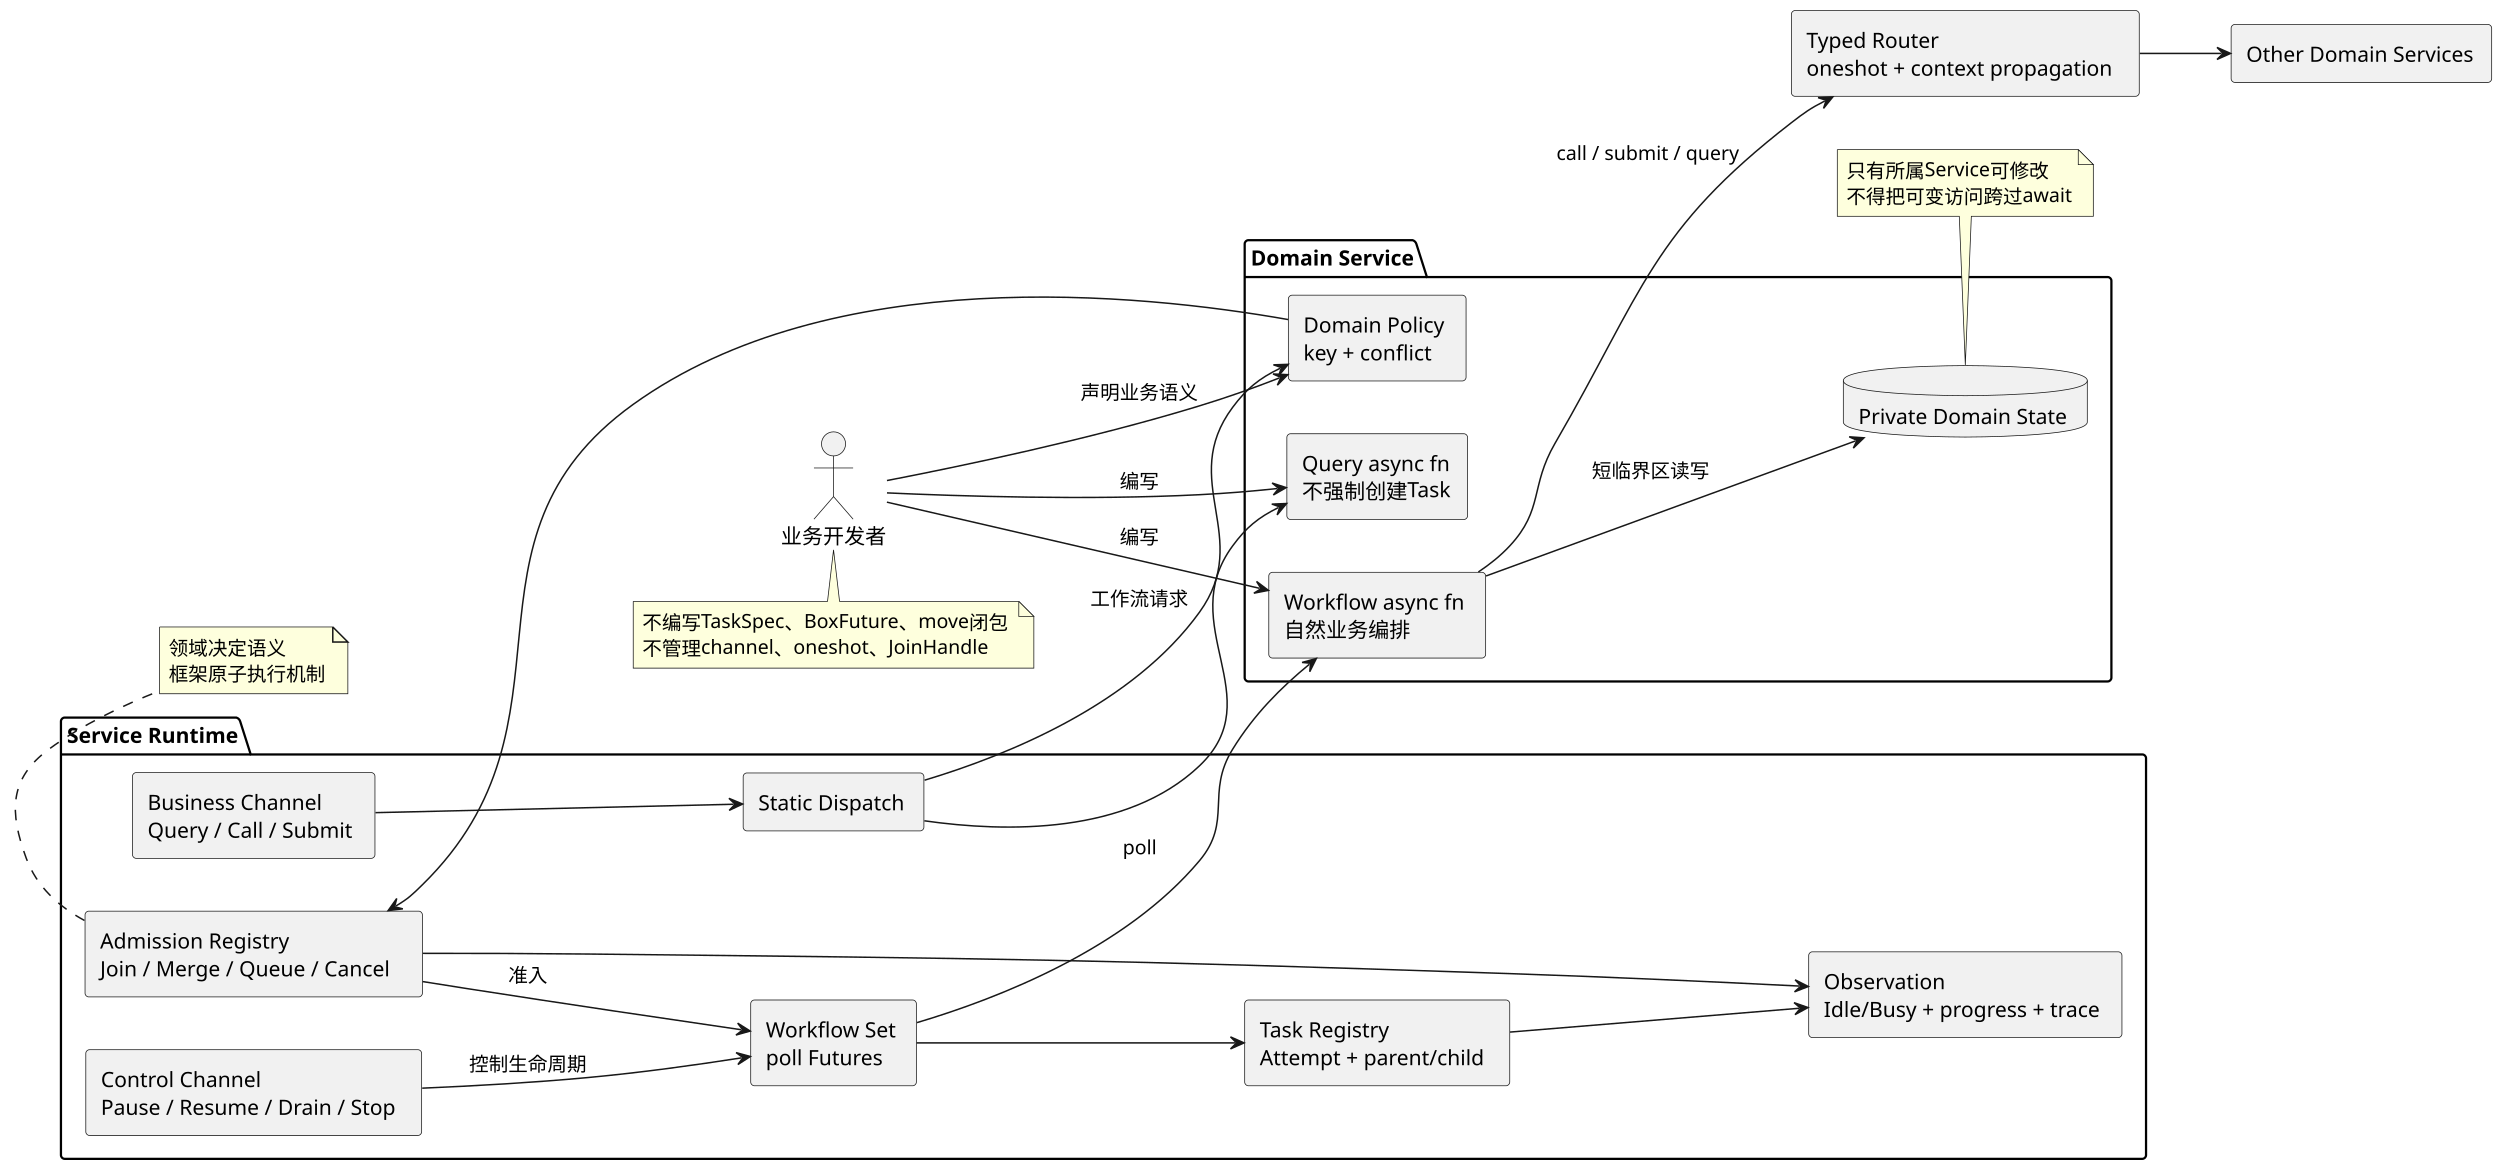
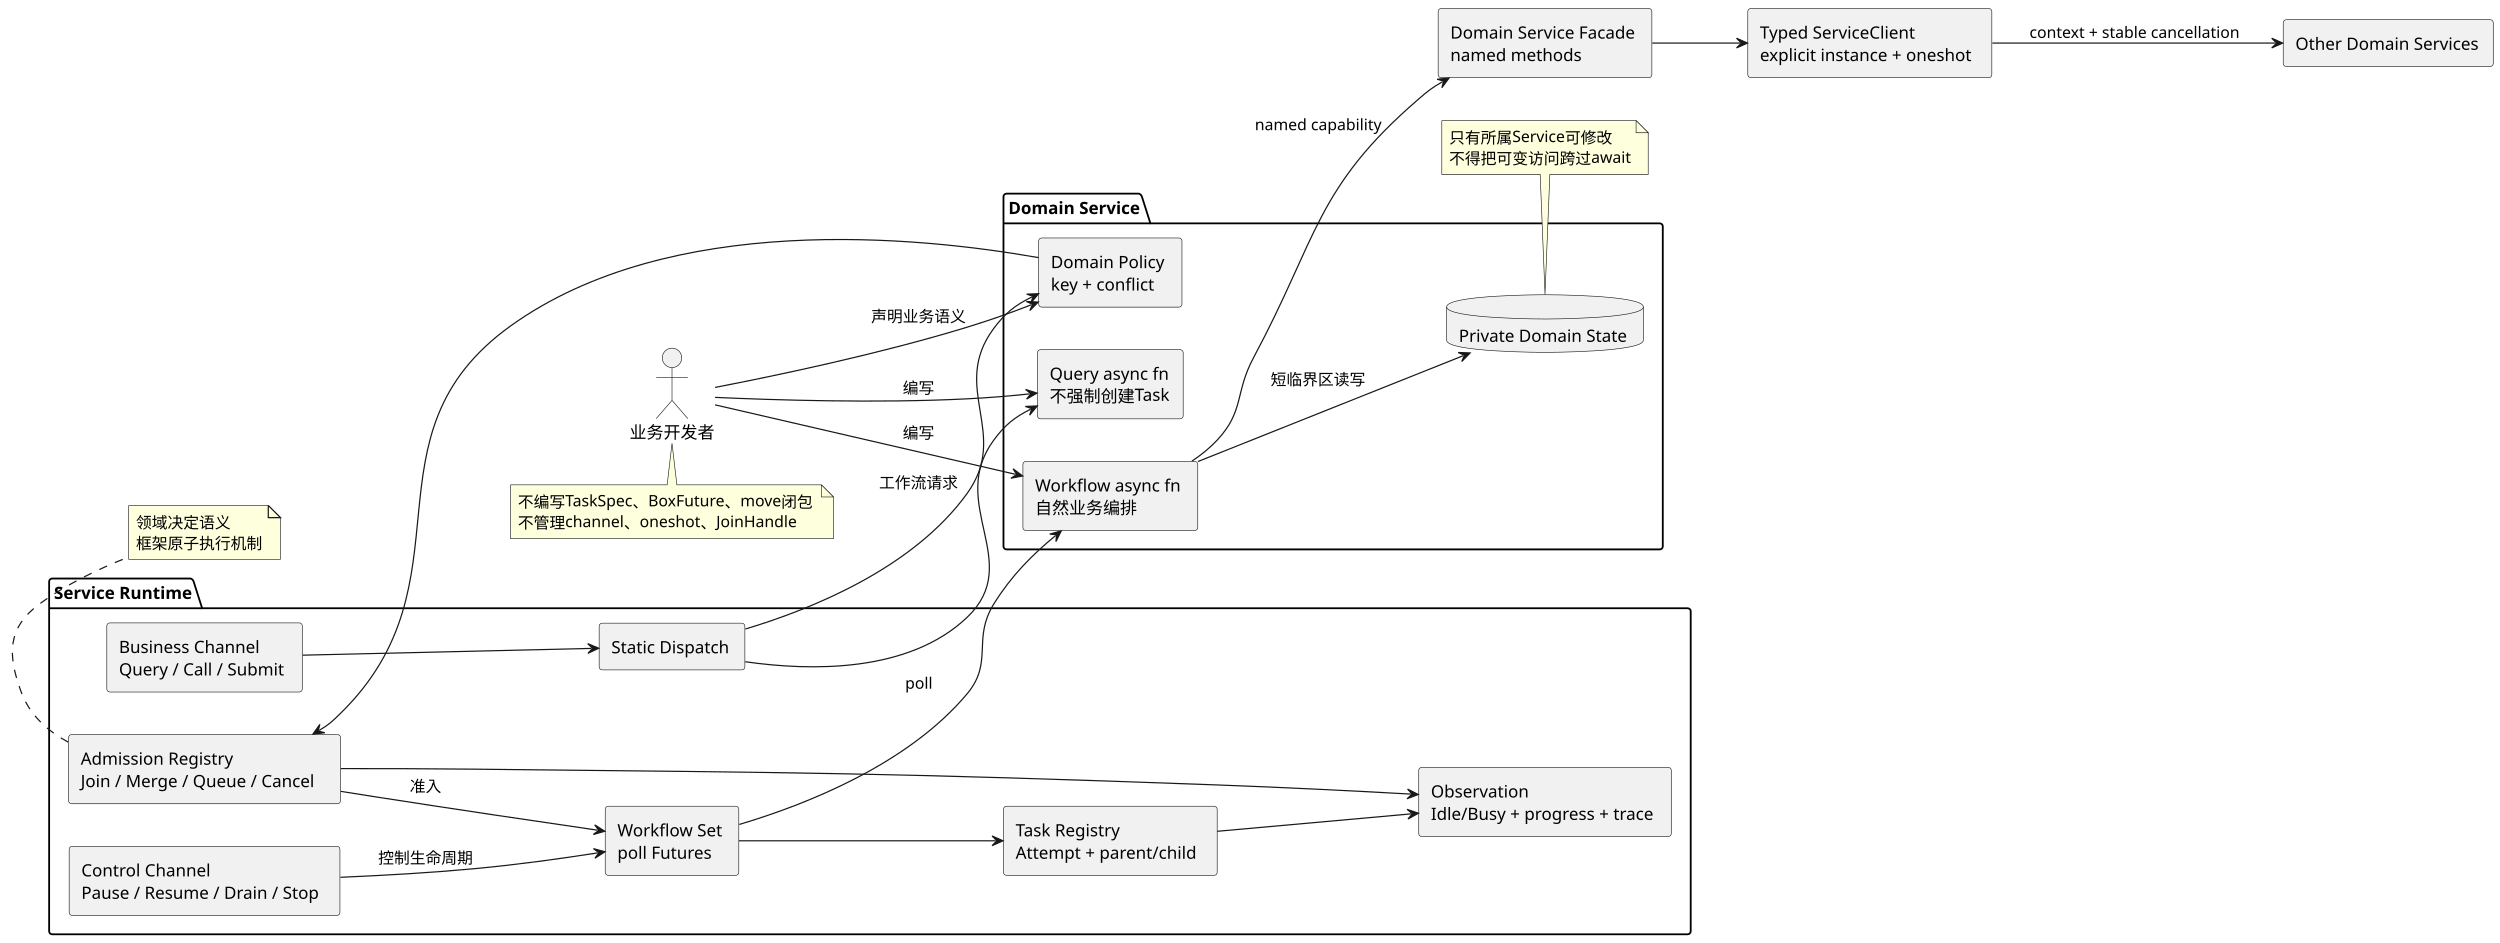
- <svg xmlns="http://www.w3.org/2000/svg" contentStyleType="text/css" height="776px" preserveAspectRatio="none" style="width:1660px;height:776px;background:#FFFFFF;" version="1.1" viewBox="0 0 1660 776" width="1660px" zoomAndPan="magnify">
+ <svg xmlns="http://www.w3.org/2000/svg" contentStyleType="text/css" height="776px" preserveAspectRatio="none" style="width:2059px;height:776px;background:#FFFFFF;" version="1.1" viewBox="0 0 2059 776" width="2059px" zoomAndPan="magnify">
  <defs />
  <g>
    <g id="cluster_Domain Service">
-       <path d="M828.97,159.48 L937.97,159.48 A3.75,3.75 0 0 1 940.47,161.98 L947.47,183.958 L1399.47,183.958 A2.5,2.5 0 0 1 1401.97,186.458 L1401.97,449.98 A2.5,2.5 0 0 1 1399.47,452.48 L828.97,452.48 A2.5,2.5 0 0 1 826.47,449.98 L826.47,161.98 A2.5,2.5 0 0 1 828.97,159.48 " fill="none" style="stroke:#000000;stroke-width:1.5;" />
+       <path d="M828.97,159.48 L937.97,159.48 A3.75,3.75 0 0 1 940.47,161.98 L947.47,183.958 L1366.97,183.958 A2.5,2.5 0 0 1 1369.47,186.458 L1369.47,449.98 A2.5,2.5 0 0 1 1366.97,452.48 L828.97,452.48 A2.5,2.5 0 0 1 826.47,449.98 L826.47,161.98 A2.5,2.5 0 0 1 828.97,159.48 " fill="none" style="stroke:#000000;stroke-width:1.5;" />
      <line style="stroke:#000000;stroke-width:1.5;" x1="826.47" x2="947.47" y1="183.958" y2="183.958" />
      <text fill="#000000" font-family="Microsoft YaHei" font-size="14" font-weight="bold" lengthAdjust="spacing" textLength="108" x="830.47" y="176.293">Domain Service</text>
    </g>
    <g id="cluster_Service Runtime">
-       <path d="M42.97,476.48 L156.97,476.48 A3.75,3.75 0 0 1 159.47,478.98 L166.47,500.957 L1422.47,500.957 A2.5,2.5 0 0 1 1424.97,503.457 L1424.97,766.98 A2.5,2.5 0 0 1 1422.47,769.48 L42.97,769.48 A2.5,2.5 0 0 1 40.47,766.98 L40.47,478.98 A2.5,2.5 0 0 1 42.97,476.48 " fill="none" style="stroke:#000000;stroke-width:1.5;" />
+       <path d="M42.97,476.48 L156.97,476.48 A3.75,3.75 0 0 1 159.47,478.98 L166.47,500.957 L1389.97,500.957 A2.5,2.5 0 0 1 1392.47,503.457 L1392.47,766.98 A2.5,2.5 0 0 1 1389.97,769.48 L42.97,769.48 A2.5,2.5 0 0 1 40.47,766.98 L40.47,478.98 A2.5,2.5 0 0 1 42.97,476.48 " fill="none" style="stroke:#000000;stroke-width:1.5;" />
      <line style="stroke:#000000;stroke-width:1.5;" x1="40.47" x2="166.47" y1="500.957" y2="500.957" />
      <text fill="#000000" font-family="Microsoft YaHei" font-size="14" font-weight="bold" lengthAdjust="spacing" textLength="113" x="44.47" y="493.293">Service Runtime</text>
    </g>
    <g id="elem_Query">
      <rect fill="#F1F1F1" height="56.955" rx="2.5" ry="2.5" style="stroke:#181818;stroke-width:0.5;" width="120" x="854.47" y="288" />
      <text fill="#000000" font-family="Microsoft YaHei" font-size="14" lengthAdjust="spacing" textLength="99" x="864.47" y="312.813">Query async fn</text>
      <text fill="#000000" font-family="Microsoft YaHei" font-size="14" lengthAdjust="spacing" textLength="100" x="864.47" y="331.291">不强制创建Task</text>
    </g>
    <g id="elem_Workflow">
      <rect fill="#F1F1F1" height="56.955" rx="2.5" ry="2.5" style="stroke:#181818;stroke-width:0.5;" width="144" x="842.47" y="380" />
      <text fill="#000000" font-family="Microsoft YaHei" font-size="14" lengthAdjust="spacing" textLength="124" x="852.47" y="404.813">Workflow async fn</text>
      <text fill="#000000" font-family="Microsoft YaHei" font-size="14" lengthAdjust="spacing" textLength="84" x="852.47" y="423.291">自然业务编排</text>
    </g>
    <g id="elem_Policy">
      <rect fill="#F1F1F1" height="56.955" rx="2.5" ry="2.5" style="stroke:#181818;stroke-width:0.5;" width="118" x="855.47" y="196" />
      <text fill="#000000" font-family="Microsoft YaHei" font-size="14" lengthAdjust="spacing" textLength="98" x="865.47" y="220.814">Domain Policy</text>
      <text fill="#000000" font-family="Microsoft YaHei" font-size="14" lengthAdjust="spacing" textLength="91" x="865.47" y="239.291">key + conflict</text>
    </g>
    <g id="elem_State">
-       <path d="M1223.97,252.74 C1223.97,242.74 1304.97,242.74 1304.97,242.74 C1304.97,242.74 1385.97,242.74 1385.97,252.74 L1385.97,280.217 C1385.97,290.217 1304.97,290.217 1304.97,290.217 C1304.97,290.217 1223.97,290.217 1223.97,280.217 L1223.97,252.74 " fill="#F1F1F1" style="stroke:#181818;stroke-width:0.5;" />
-       <path d="M1223.97,252.74 C1223.97,262.74 1304.97,262.74 1304.97,262.74 C1304.97,262.74 1385.97,262.74 1385.97,252.74 " fill="none" style="stroke:#181818;stroke-width:0.5;" />
-       <text fill="#000000" font-family="Microsoft YaHei" font-size="14" lengthAdjust="spacing" textLength="142" x="1233.97" y="281.553">Private Domain State</text>
+       <path d="M1191.47,252.74 C1191.47,242.74 1272.47,242.74 1272.47,242.74 C1272.47,242.74 1353.47,242.74 1353.47,252.74 L1353.47,280.217 C1353.47,290.217 1272.47,290.217 1272.47,290.217 C1272.47,290.217 1191.47,290.217 1191.47,280.217 L1191.47,252.74 " fill="#F1F1F1" style="stroke:#181818;stroke-width:0.5;" />
+       <path d="M1191.47,252.74 C1191.47,262.74 1272.47,262.74 1272.47,262.74 C1272.47,262.74 1353.47,262.74 1353.47,252.74 " fill="none" style="stroke:#181818;stroke-width:0.5;" />
+       <text fill="#000000" font-family="Microsoft YaHei" font-size="14" lengthAdjust="spacing" textLength="142" x="1201.47" y="281.553">Private Domain State</text>
    </g>
    <g id="elem_Control">
      <rect fill="#F1F1F1" height="56.955" rx="2.5" ry="2.5" style="stroke:#181818;stroke-width:0.5;" width="223" x="56.97" y="697" />
      <text fill="#000000" font-family="Microsoft YaHei" font-size="14" lengthAdjust="spacing" textLength="110" x="66.97" y="721.813">Control Channel</text>
      <text fill="#000000" font-family="Microsoft YaHei" font-size="14" lengthAdjust="spacing" textLength="203" x="66.97" y="740.291">Pause / Resume / Drain / Stop</text>
    </g>
    <g id="elem_Business">
      <rect fill="#F1F1F1" height="56.955" rx="2.5" ry="2.5" style="stroke:#181818;stroke-width:0.5;" width="161" x="87.97" y="513" />
      <text fill="#000000" font-family="Microsoft YaHei" font-size="14" lengthAdjust="spacing" textLength="117" x="97.97" y="537.813">Business Channel</text>
      <text fill="#000000" font-family="Microsoft YaHei" font-size="14" lengthAdjust="spacing" textLength="141" x="97.97" y="556.291">Query / Call / Submit</text>
    </g>
    <g id="elem_Dispatch">
      <rect fill="#F1F1F1" height="38.477" rx="2.5" ry="2.5" style="stroke:#181818;stroke-width:0.5;" width="120" x="493.47" y="513.24" />
      <text fill="#000000" font-family="Microsoft YaHei" font-size="14" lengthAdjust="spacing" textLength="100" x="503.47" y="538.053">Static Dispatch</text>
    </g>
    <g id="elem_Admission">
      <rect fill="#F1F1F1" height="56.955" rx="2.5" ry="2.5" style="stroke:#181818;stroke-width:0.5;" width="224" x="56.47" y="605" />
      <text fill="#000000" font-family="Microsoft YaHei" font-size="14" lengthAdjust="spacing" textLength="127" x="66.47" y="629.813">Admission Registry</text>
      <text fill="#000000" font-family="Microsoft YaHei" font-size="14" lengthAdjust="spacing" textLength="204" x="66.47" y="648.291">Join / Merge / Queue / Cancel</text>
    </g>
    <g id="elem_Futures">
      <rect fill="#F1F1F1" height="56.955" rx="2.5" ry="2.5" style="stroke:#181818;stroke-width:0.5;" width="110" x="498.47" y="664" />
      <text fill="#000000" font-family="Microsoft YaHei" font-size="14" lengthAdjust="spacing" textLength="90" x="508.47" y="688.813">Workflow Set</text>
      <text fill="#000000" font-family="Microsoft YaHei" font-size="14" lengthAdjust="spacing" textLength="79" x="508.47" y="707.291">poll Futures</text>
    </g>
    <g id="elem_Tasks">
      <rect fill="#F1F1F1" height="56.955" rx="2.5" ry="2.5" style="stroke:#181818;stroke-width:0.5;" width="176" x="826.47" y="664" />
      <text fill="#000000" font-family="Microsoft YaHei" font-size="14" lengthAdjust="spacing" textLength="87" x="836.47" y="688.813">Task Registry</text>
      <text fill="#000000" font-family="Microsoft YaHei" font-size="14" lengthAdjust="spacing" textLength="156" x="836.47" y="707.291">Attempt + parent/child</text>
    </g>
    <g id="elem_Observation">
-       <rect fill="#F1F1F1" height="56.955" rx="2.5" ry="2.5" style="stroke:#181818;stroke-width:0.5;" width="208" x="1200.97" y="632" />
-       <text fill="#000000" font-family="Microsoft YaHei" font-size="14" lengthAdjust="spacing" textLength="81" x="1210.97" y="656.813">Observation</text>
-       <text fill="#000000" font-family="Microsoft YaHei" font-size="14" lengthAdjust="spacing" textLength="188" x="1210.97" y="675.291">Idle/Busy + progress + trace</text>
+       <rect fill="#F1F1F1" height="56.955" rx="2.5" ry="2.5" style="stroke:#181818;stroke-width:0.5;" width="208" x="1168.47" y="632" />
+       <text fill="#000000" font-family="Microsoft YaHei" font-size="14" lengthAdjust="spacing" textLength="81" x="1178.47" y="656.813">Observation</text>
+       <text fill="#000000" font-family="Microsoft YaHei" font-size="14" lengthAdjust="spacing" textLength="188" x="1178.47" y="675.291">Idle/Busy + progress + trace</text>
    </g>
    <g id="elem_Developer">
      <ellipse cx="553.47" cy="294.74" fill="#F1F1F1" rx="8" ry="8" style="stroke:#181818;stroke-width:0.5;" />
      <path d="M553.47,302.74 L553.47,329.74 M540.47,310.74 L566.47,310.74 M553.47,329.74 L540.47,344.74 M553.47,329.74 L566.47,344.74 " fill="none" style="stroke:#181818;stroke-width:0.5;" />
      <text fill="#000000" font-family="Microsoft YaHei" font-size="14" lengthAdjust="spacing" textLength="70" x="518.47" y="361.053">业务开发者</text>
    </g>
-     <g id="elem_Router">
-       <rect fill="#F1F1F1" height="56.955" rx="2.5" ry="2.5" style="stroke:#181818;stroke-width:0.5;" width="231" x="1189.47" y="7" />
-       <text fill="#000000" font-family="Microsoft YaHei" font-size="14" lengthAdjust="spacing" textLength="90" x="1199.47" y="31.814">Typed Router</text>
-       <text fill="#000000" font-family="Microsoft YaHei" font-size="14" lengthAdjust="spacing" textLength="211" x="1199.47" y="50.291">oneshot + context propagation</text>
+     <g id="elem_Facade">
+       <rect fill="#F1F1F1" height="56.955" rx="2.5" ry="2.5" style="stroke:#181818;stroke-width:0.5;" width="176" x="1184.47" y="7" />
+       <text fill="#000000" font-family="Microsoft YaHei" font-size="14" lengthAdjust="spacing" textLength="156" x="1194.47" y="31.814">Domain Service Facade</text>
+       <text fill="#000000" font-family="Microsoft YaHei" font-size="14" lengthAdjust="spacing" textLength="110" x="1194.47" y="50.291">named methods</text>
+     </g>
+     <g id="elem_Client">
+       <rect fill="#F1F1F1" height="56.955" rx="2.5" ry="2.5" style="stroke:#181818;stroke-width:0.5;" width="201" x="1439.47" y="7" />
+       <text fill="#000000" font-family="Microsoft YaHei" font-size="14" lengthAdjust="spacing" textLength="131" x="1449.47" y="31.814">Typed ServiceClient</text>
+       <text fill="#000000" font-family="Microsoft YaHei" font-size="14" lengthAdjust="spacing" textLength="181" x="1449.47" y="50.291">explicit instance + oneshot</text>
    </g>
    <g id="elem_Other">
-       <rect fill="#F1F1F1" height="38.477" rx="2.5" ry="2.5" style="stroke:#181818;stroke-width:0.5;" width="173" x="1481.47" y="16.24" />
-       <text fill="#000000" font-family="Microsoft YaHei" font-size="14" lengthAdjust="spacing" textLength="153" x="1491.47" y="41.053">Other Domain Services</text>
+       <rect fill="#F1F1F1" height="38.477" rx="2.5" ry="2.5" style="stroke:#181818;stroke-width:0.5;" width="173" x="1880.47" y="16.24" />
+       <text fill="#000000" font-family="Microsoft YaHei" font-size="14" lengthAdjust="spacing" textLength="153" x="1890.47" y="41.053">Other Domain Services</text>
    </g>
-     <g id="elem_GMN34">
+     <g id="elem_GMN36">
      <path d="M420.47,399.32 L420.47,443.635 A0,0 0 0 0 420.47,443.635 L686.47,443.635 A0,0 0 0 0 686.47,443.635 L686.47,409.32 L676.47,399.32 L557.47,399.32 L553.47,365.1 L549.47,399.32 L420.47,399.32 A0,0 0 0 0 420.47,399.32 " fill="#FEFFDD" style="stroke:#181818;stroke-width:0.5;" />
      <path d="M676.47,399.32 L676.47,409.32 L686.47,409.32 L676.47,399.32 " fill="#FEFFDD" style="stroke:#181818;stroke-width:0.5;" />
      <text fill="#000000" font-family="Microsoft YaHei" font-size="13" lengthAdjust="spacing" textLength="245" x="426.47" y="418.075">不编写TaskSpec、BoxFuture、move闭包</text>
      <text fill="#000000" font-family="Microsoft YaHei" font-size="13" lengthAdjust="spacing" textLength="230" x="426.47" y="435.233">不管理channel、oneshot、JoinHandle</text>
    </g>
-     <g id="elem_GMN37">
-       <path d="M1219.97,99.32 L1219.97,143.635 A0,0 0 0 0 1219.97,143.635 L1300.97,143.635 L1304.97,242.41 L1308.97,143.635 L1389.97,143.635 A0,0 0 0 0 1389.97,143.635 L1389.97,109.32 L1379.97,99.32 L1219.97,99.32 A0,0 0 0 0 1219.97,99.32 " fill="#FEFFDD" style="stroke:#181818;stroke-width:0.5;" />
-       <path d="M1379.97,99.32 L1379.97,109.32 L1389.97,109.32 L1379.97,99.32 " fill="#FEFFDD" style="stroke:#181818;stroke-width:0.5;" />
-       <text fill="#000000" font-family="Microsoft YaHei" font-size="13" lengthAdjust="spacing" textLength="135" x="1225.97" y="118.075">只有所属Service可修改</text>
-       <text fill="#000000" font-family="Microsoft YaHei" font-size="13" lengthAdjust="spacing" textLength="149" x="1225.97" y="135.233">不得把可变访问跨过await</text>
+     <g id="elem_GMN39">
+       <path d="M1187.47,99.32 L1187.47,143.635 A0,0 0 0 0 1187.47,143.635 L1268.47,143.635 L1272.47,242.41 L1276.47,143.635 L1357.47,143.635 A0,0 0 0 0 1357.47,143.635 L1357.47,109.32 L1347.47,99.32 L1187.47,99.32 A0,0 0 0 0 1187.47,99.32 " fill="#FEFFDD" style="stroke:#181818;stroke-width:0.5;" />
+       <path d="M1347.47,99.32 L1347.47,109.32 L1357.47,109.32 L1347.47,99.32 " fill="#FEFFDD" style="stroke:#181818;stroke-width:0.5;" />
+       <text fill="#000000" font-family="Microsoft YaHei" font-size="13" lengthAdjust="spacing" textLength="135" x="1193.47" y="118.075">只有所属Service可修改</text>
+       <text fill="#000000" font-family="Microsoft YaHei" font-size="13" lengthAdjust="spacing" textLength="149" x="1193.47" y="135.233">不得把可变访问跨过await</text>
    </g>
-     <g id="elem_GMN40">
+     <g id="elem_GMN42">
      <path d="M105.97,416.32 L105.97,460.635 L230.97,460.635 L230.97,426.32 L220.97,416.32 L105.97,416.32 " fill="#FEFFDD" style="stroke:#181818;stroke-width:0.5;" />
      <path d="M220.97,416.32 L220.97,426.32 L230.97,426.32 L220.97,416.32 " fill="#FEFFDD" style="stroke:#181818;stroke-width:1.0;" />
      <text fill="#000000" font-family="Microsoft YaHei" font-size="13" lengthAdjust="spacing" textLength="78" x="111.97" y="435.075">领域决定语义</text>
      <text fill="#000000" font-family="Microsoft YaHei" font-size="13" lengthAdjust="spacing" textLength="104" x="111.97" y="452.233">框架原子执行机制</text>
    </g>
    <g id="link_Developer_Query">
      <path d="M588.96,327.28 C635.93,329.42 722.62,332.26 796.47,328.48 C815.23,327.52 829.653,326.328 848.073,324.388 " fill="none" id="Developer-to-Query" style="stroke:#181818;stroke-width:1.0;" />
      <polygon fill="#181818" points="854.04,323.76,844.67,320.725,849.067,324.284,845.509,328.681,854.04,323.76" style="stroke:#181818;stroke-width:1.0;" />
      <text fill="#000000" font-family="Microsoft YaHei" font-size="13" lengthAdjust="spacing" textLength="26" x="743.47" y="324.235">编写</text>
    </g>
    <g id="link_Developer_Workflow">
      <path d="M588.9,333.44 C646.99,346.87 759.774,372.949 836.394,390.659 " fill="none" id="Developer-to-Workflow" style="stroke:#181818;stroke-width:1.0;" />
      <polygon fill="#181818" points="842.24,392.01,834.372,386.086,837.368,390.884,832.57,393.88,842.24,392.01" style="stroke:#181818;stroke-width:1.0;" />
      <text fill="#000000" font-family="Microsoft YaHei" font-size="13" lengthAdjust="spacing" textLength="26" x="743.47" y="361.235">编写</text>
    </g>
    <g id="link_Developer_Policy">
      <path d="M588.94,319.08 C636.24,309.95 723.7,291.78 796.47,269.48 C815.83,263.55 830.969,258.166 849.519,250.946 " fill="none" id="Developer-to-Policy" style="stroke:#181818;stroke-width:1.0;" />
      <polygon fill="#181818" points="855.11,248.77,845.272,248.307,850.451,250.584,848.174,255.762,855.11,248.77" style="stroke:#181818;stroke-width:1.0;" />
      <text fill="#000000" font-family="Microsoft YaHei" font-size="13" lengthAdjust="spacing" textLength="78" x="717.47" y="265.235">声明业务语义</text>
    </g>
    <g id="link_Business_Dispatch">
      <path d="M249.3,539.6 C321.97,537.9 421.632,535.55 487.102,534.02 " fill="none" id="Business-to-Dispatch" style="stroke:#181818;stroke-width:1.0;" />
      <polygon fill="#181818" points="493.1,533.88,484.009,530.091,488.101,533.997,484.196,538.089,493.1,533.88" style="stroke:#181818;stroke-width:1.0;" />
    </g>
    <g id="link_Control_Futures">
      <path d="M280.35,722.54 C315.6,721.05 354.72,718.82 390.47,715.48 C426.54,712.11 460.932,707.313 492.332,702.423 " fill="none" id="Control-to-Futures" style="stroke:#181818;stroke-width:1.0;" />
      <polygon fill="#181818" points="498.26,701.5,488.752,698.933,493.32,702.269,489.983,706.837,498.26,701.5" style="stroke:#181818;stroke-width:1.0;" />
      <text fill="#000000" font-family="Microsoft YaHei" font-size="13" lengthAdjust="spacing" textLength="78" x="311.47" y="711.235">控制生命周期</text>
    </g>
    <g id="link_Dispatch_Query">
      <path d="M613.76,545.01 C668.55,552.83 748.51,554.07 796.47,508.48 C844.04,463.27 779.56,415.32 818.47,362.48 C827.49,350.23 835.273,343.751 848.933,336.991 " fill="none" id="Dispatch-to-Query" style="stroke:#181818;stroke-width:1.0;" />
      <polygon fill="#181818" points="854.31,334.33,844.47,334.737,849.829,336.548,848.018,341.907,854.31,334.33" style="stroke:#181818;stroke-width:1.0;" />
    </g>
    <g id="link_Dispatch_Policy">
      <path d="M613.91,518.06 C670.22,501.14 752.51,467.34 796.47,406.48 C832.33,356.84 781.9,319.59 818.47,270.48 C827.78,257.99 835.984,251.343 849.994,244.533 " fill="none" id="Dispatch-to-Policy" style="stroke:#181818;stroke-width:1.0;" />
      <polygon fill="#181818" points="855.39,241.91,845.547,242.247,850.893,244.096,849.044,249.442,855.39,241.91" style="stroke:#181818;stroke-width:1.0;" />
      <text fill="#000000" font-family="Microsoft YaHei" font-size="13" lengthAdjust="spacing" textLength="65" x="723.97" y="402.235">工作流请求</text>
    </g>
    <g id="link_Policy_Admission">
      <path d="M855.37,212.19 C756.04,194.67 551.66,174.2 420.47,268.48 C294.74,358.84 391.08,479.14 280.47,587.48 C273.77,594.05 271.152,596.672 262.882,601.572 " fill="none" id="Policy-to-Admission" style="stroke:#181818;stroke-width:1.0;" />
      <polygon fill="#181818" points="257.72,604.63,267.502,603.484,262.022,602.081,263.424,596.601,257.72,604.63" style="stroke:#181818;stroke-width:1.0;" />
    </g>
    <g id="link_Admission_Futures">
      <path d="M280.67,651.77 C290.74,653.38 300.79,654.97 310.47,656.48 C374.9,666.53 443.133,676.605 492.203,683.755 " fill="none" id="Admission-to-Futures" style="stroke:#181818;stroke-width:1.0;" />
      <polygon fill="#181818" points="498.14,684.62,489.811,679.364,493.192,683.899,488.657,687.28,498.14,684.62" style="stroke:#181818;stroke-width:1.0;" />
      <text fill="#000000" font-family="Microsoft YaHei" font-size="13" lengthAdjust="spacing" textLength="26" x="337.47" y="652.235">准入</text>
    </g>
    <g id="link_Futures_Workflow">
      <path d="M608.87,679.02 C663.9,662.64 747.64,629.69 796.47,571.48 C818.53,545.19 800.44,526.67 818.47,497.48 C832.85,474.22 850.231,456.877 869.441,441.037 " fill="none" id="Futures-to-Workflow" style="stroke:#181818;stroke-width:1.0;" />
      <polygon fill="#181818" points="874.07,437.22,864.581,439.86,870.212,440.401,869.671,446.032,874.07,437.22" style="stroke:#181818;stroke-width:1.0;" />
      <text fill="#000000" font-family="Microsoft YaHei" font-size="13" lengthAdjust="spacing" textLength="22" x="745.47" y="567.235">poll</text>
    </g>
    <g id="link_Workflow_State">
-       <path d="M986.73,382.44 C1058.36,356.25 1162.265,318.28 1232.065,292.76 " fill="none" id="Workflow-to-State" style="stroke:#181818;stroke-width:1.0;" />
-       <polygon fill="#181818" points="1237.7,290.7,1227.874,290.034,1233.004,292.417,1230.621,297.547,1237.7,290.7" style="stroke:#181818;stroke-width:1.0;" />
-       <text fill="#000000" font-family="Microsoft YaHei" font-size="13" lengthAdjust="spacing" textLength="78" x="1056.97" y="317.235">短临界区读写</text>
+       <path d="M986.66,380.09 C1052.3,353.9 1143.127,317.673 1205.207,292.913 " fill="none" id="Workflow-to-State" style="stroke:#181818;stroke-width:1.0;" />
+       <polygon fill="#181818" points="1210.78,290.69,1200.938,290.309,1206.136,292.542,1203.902,297.74,1210.78,290.69" style="stroke:#181818;stroke-width:1.0;" />
+       <text fill="#000000" font-family="Microsoft YaHei" font-size="13" lengthAdjust="spacing" textLength="78" x="1046.47" y="317.235">短临界区读写</text>
    </g>
-     <g id="link_Workflow_Router">
-       <path d="M981.63,379.79 C989.23,374.74 996.42,368.98 1002.47,362.48 C1024.99,338.31 1015.91,323.06 1032.47,294.48 C1091.45,192.73 1096.48,153.47 1189.47,81.48 C1197.86,74.99 1201.937,72.019 1211.687,67.039 " fill="none" id="Workflow-to-Router" style="stroke:#181818;stroke-width:1.0;" />
-       <polygon fill="#181818" points="1217.03,64.31,1207.196,64.842,1212.577,66.584,1210.834,71.966,1217.03,64.31" style="stroke:#181818;stroke-width:1.0;" />
-       <text fill="#000000" font-family="Microsoft YaHei" font-size="13" lengthAdjust="spacing" textLength="125" x="1033.47" y="106.235">call / submit / query</text>
+     <g id="link_Workflow_Facade">
+       <path d="M981.63,379.79 C989.23,374.74 996.42,368.98 1002.47,362.48 C1024.99,338.31 1016.87,323.6 1032.47,294.48 C1085.52,195.48 1083.39,154.8 1168.47,81.48 C1175.97,75.02 1179.275,72.252 1188.165,67.272 " fill="none" id="Workflow-to-Facade" style="stroke:#181818;stroke-width:1.0;" />
+       <polygon fill="#181818" points="1193.4,64.34,1183.593,65.249,1189.038,66.784,1187.503,72.228,1193.4,64.34" style="stroke:#181818;stroke-width:1.0;" />
+       <text fill="#000000" font-family="Microsoft YaHei" font-size="13" lengthAdjust="spacing" textLength="104" x="1033.47" y="107.235">named capability</text>
    </g>
-     <g id="link_Router_Other">
-       <path d="M1420.83,35.48 C1441.07,35.48 1455.82,35.48 1475.1,35.48 " fill="none" id="Router-to-Other" style="stroke:#181818;stroke-width:1.0;" />
-       <polygon fill="#181818" points="1481.1,35.48,1472.1,31.48,1476.1,35.48,1472.1,39.48,1481.1,35.48" style="stroke:#181818;stroke-width:1.0;" />
+     <g id="link_Facade_Client">
+       <path d="M1360.78,35.48 C1385.86,35.48 1407.42,35.48 1433.2,35.48 " fill="none" id="Facade-to-Client" style="stroke:#181818;stroke-width:1.0;" />
+       <polygon fill="#181818" points="1439.2,35.48,1430.2,31.48,1434.2,35.48,1430.2,39.48,1439.2,35.48" style="stroke:#181818;stroke-width:1.0;" />
+     </g>
+     <g id="link_Client_Other">
+       <path d="M1640.89,35.48 C1713.52,35.48 1804.82,35.48 1874,35.48 " fill="none" id="Client-to-Other" style="stroke:#181818;stroke-width:1.0;" />
+       <polygon fill="#181818" points="1880,35.48,1871,31.48,1875,35.48,1871,39.48,1880,35.48" style="stroke:#181818;stroke-width:1.0;" />
+       <text fill="#000000" font-family="Microsoft YaHei" font-size="13" lengthAdjust="spacing" textLength="178" x="1671.47" y="31.235">context + stable cancellation</text>
    </g>
    <g id="link_Futures_Tasks">
      <path d="M608.61,692.48 C666.2,692.48 752.17,692.48 820.05,692.48 " fill="none" id="Futures-to-Tasks" style="stroke:#181818;stroke-width:1.0;" />
      <polygon fill="#181818" points="826.05,692.48,817.05,688.48,821.05,692.48,817.05,696.48,826.05,692.48" style="stroke:#181818;stroke-width:1.0;" />
    </g>
    <g id="link_Tasks_Observation">
-       <path d="M1002.66,685.3 C1061.27,680.47 1132.82,674.572 1194.56,669.492 " fill="none" id="Tasks-to-Observation" style="stroke:#181818;stroke-width:1.0;" />
-       <polygon fill="#181818" points="1200.54,669,1191.242,665.751,1195.557,669.41,1191.898,673.725,1200.54,669" style="stroke:#181818;stroke-width:1.0;" />
+       <path d="M1002.56,684.65 C1052.58,680.16 1109.724,675.017 1162.234,670.297 " fill="none" id="Tasks-to-Observation" style="stroke:#181818;stroke-width:1.0;" />
+       <polygon fill="#181818" points="1168.21,669.76,1158.888,666.582,1163.23,670.208,1159.604,674.55,1168.21,669.76" style="stroke:#181818;stroke-width:1.0;" />
    </g>
    <g id="link_Admission_Observation">
-       <path d="M280.77,633.02 C315.87,633 354.79,633.1 390.47,633.48 C662.52,636.37 730.57,637.28 1002.47,646.48 C1068.46,648.71 1136.537,651.841 1194.747,654.741 " fill="none" id="Admission-to-Observation" style="stroke:#181818;stroke-width:1.0;" />
-       <polygon fill="#181818" points="1200.74,655.04,1191.95,650.597,1195.746,654.791,1191.552,658.587,1200.74,655.04" style="stroke:#181818;stroke-width:1.0;" />
+       <path d="M280.77,633.02 C315.87,633 354.79,633.1 390.47,633.48 C662.52,636.37 730.59,636.52 1002.47,646.48 C1057.15,648.48 1112.049,651.248 1162.049,654.018 " fill="none" id="Admission-to-Observation" style="stroke:#181818;stroke-width:1.0;" />
+       <polygon fill="#181818" points="1168.04,654.35,1159.275,649.858,1163.048,654.073,1158.832,657.846,1168.04,654.35" style="stroke:#181818;stroke-width:1.0;" />
    </g>
-     <g id="link_Admission_GMN40">
-       <path d="M56.11,611.2 C38.8,601.86 24.38,588.65 17.47,569.98 C6.06,539.12 6,517.02 32.47,497.48 C54.42,481.28 81.51,468.38 105.72,458.83 " fill="none" id="Admission-GMN40" style="stroke:#181818;stroke-width:1.0;stroke-dasharray:7.0,7.0;" />
+     <g id="link_Admission_GMN42">
+       <path d="M56.11,611.2 C38.8,601.86 24.38,588.65 17.47,569.98 C6.06,539.12 6,517.02 32.47,497.48 C54.42,481.28 81.51,468.38 105.72,458.83 " fill="none" id="Admission-GMN42" style="stroke:#181818;stroke-width:1.0;stroke-dasharray:7.0,7.0;" />
    </g>
  </g>
</svg>
